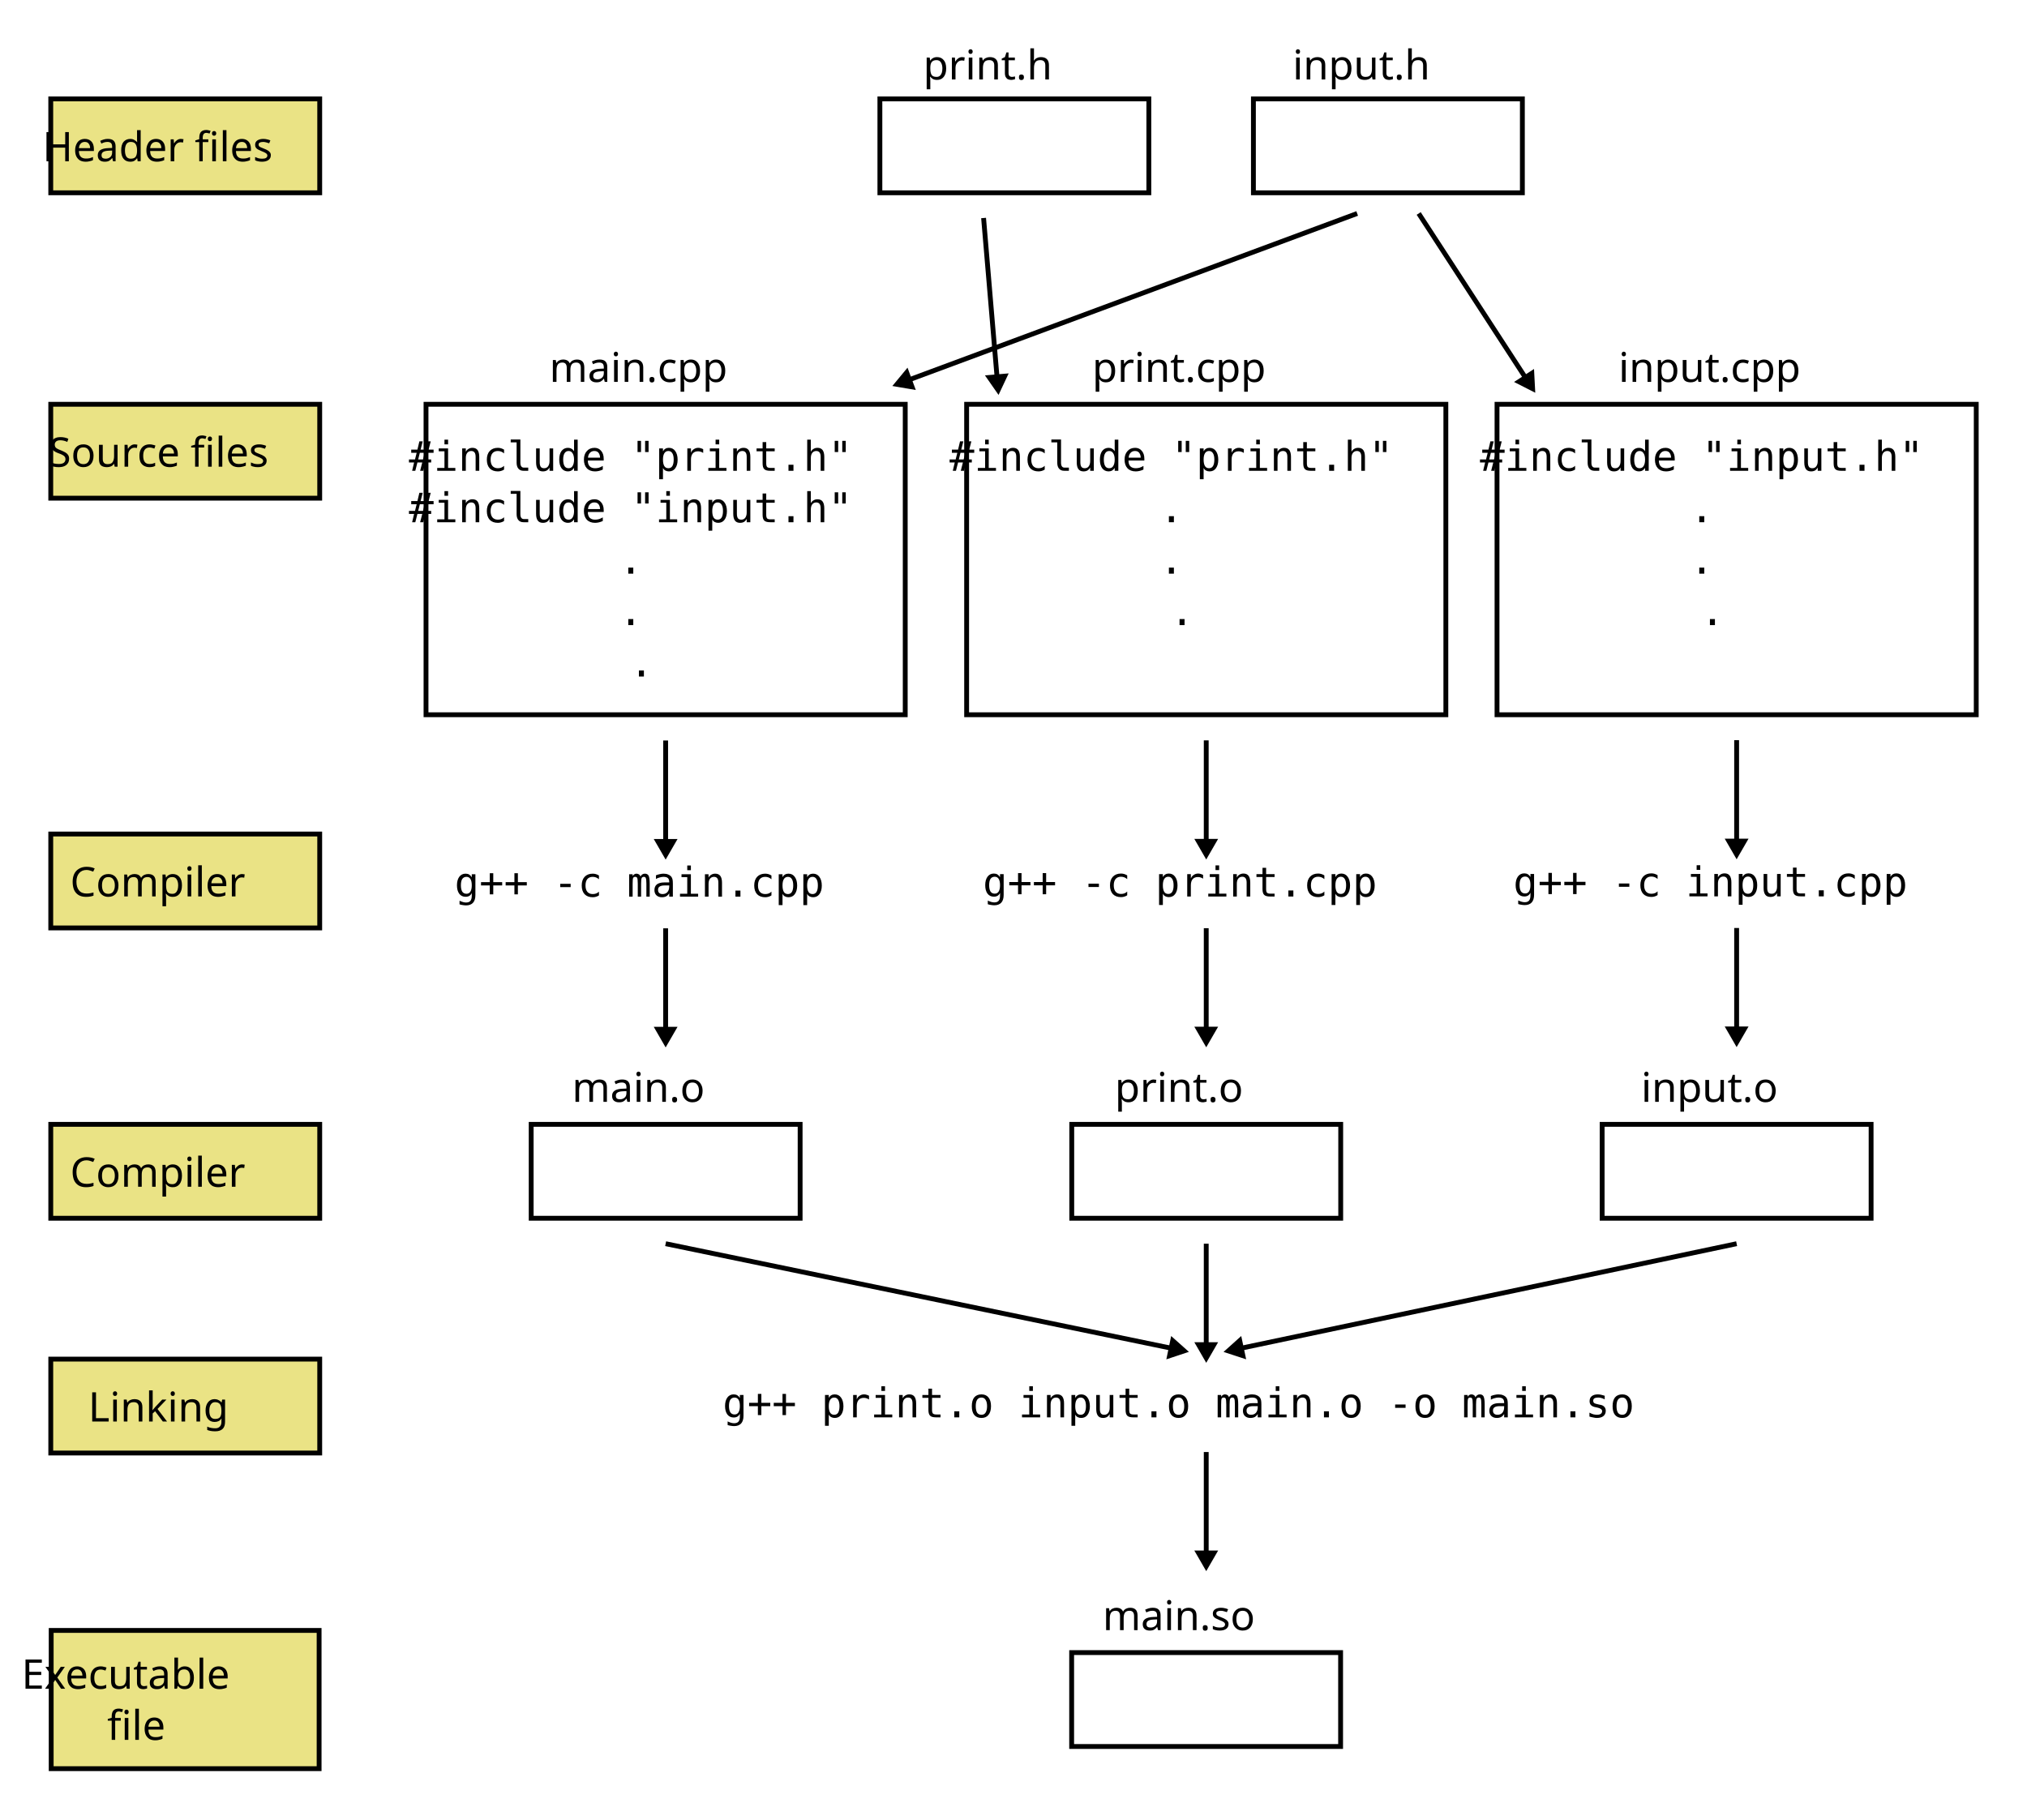
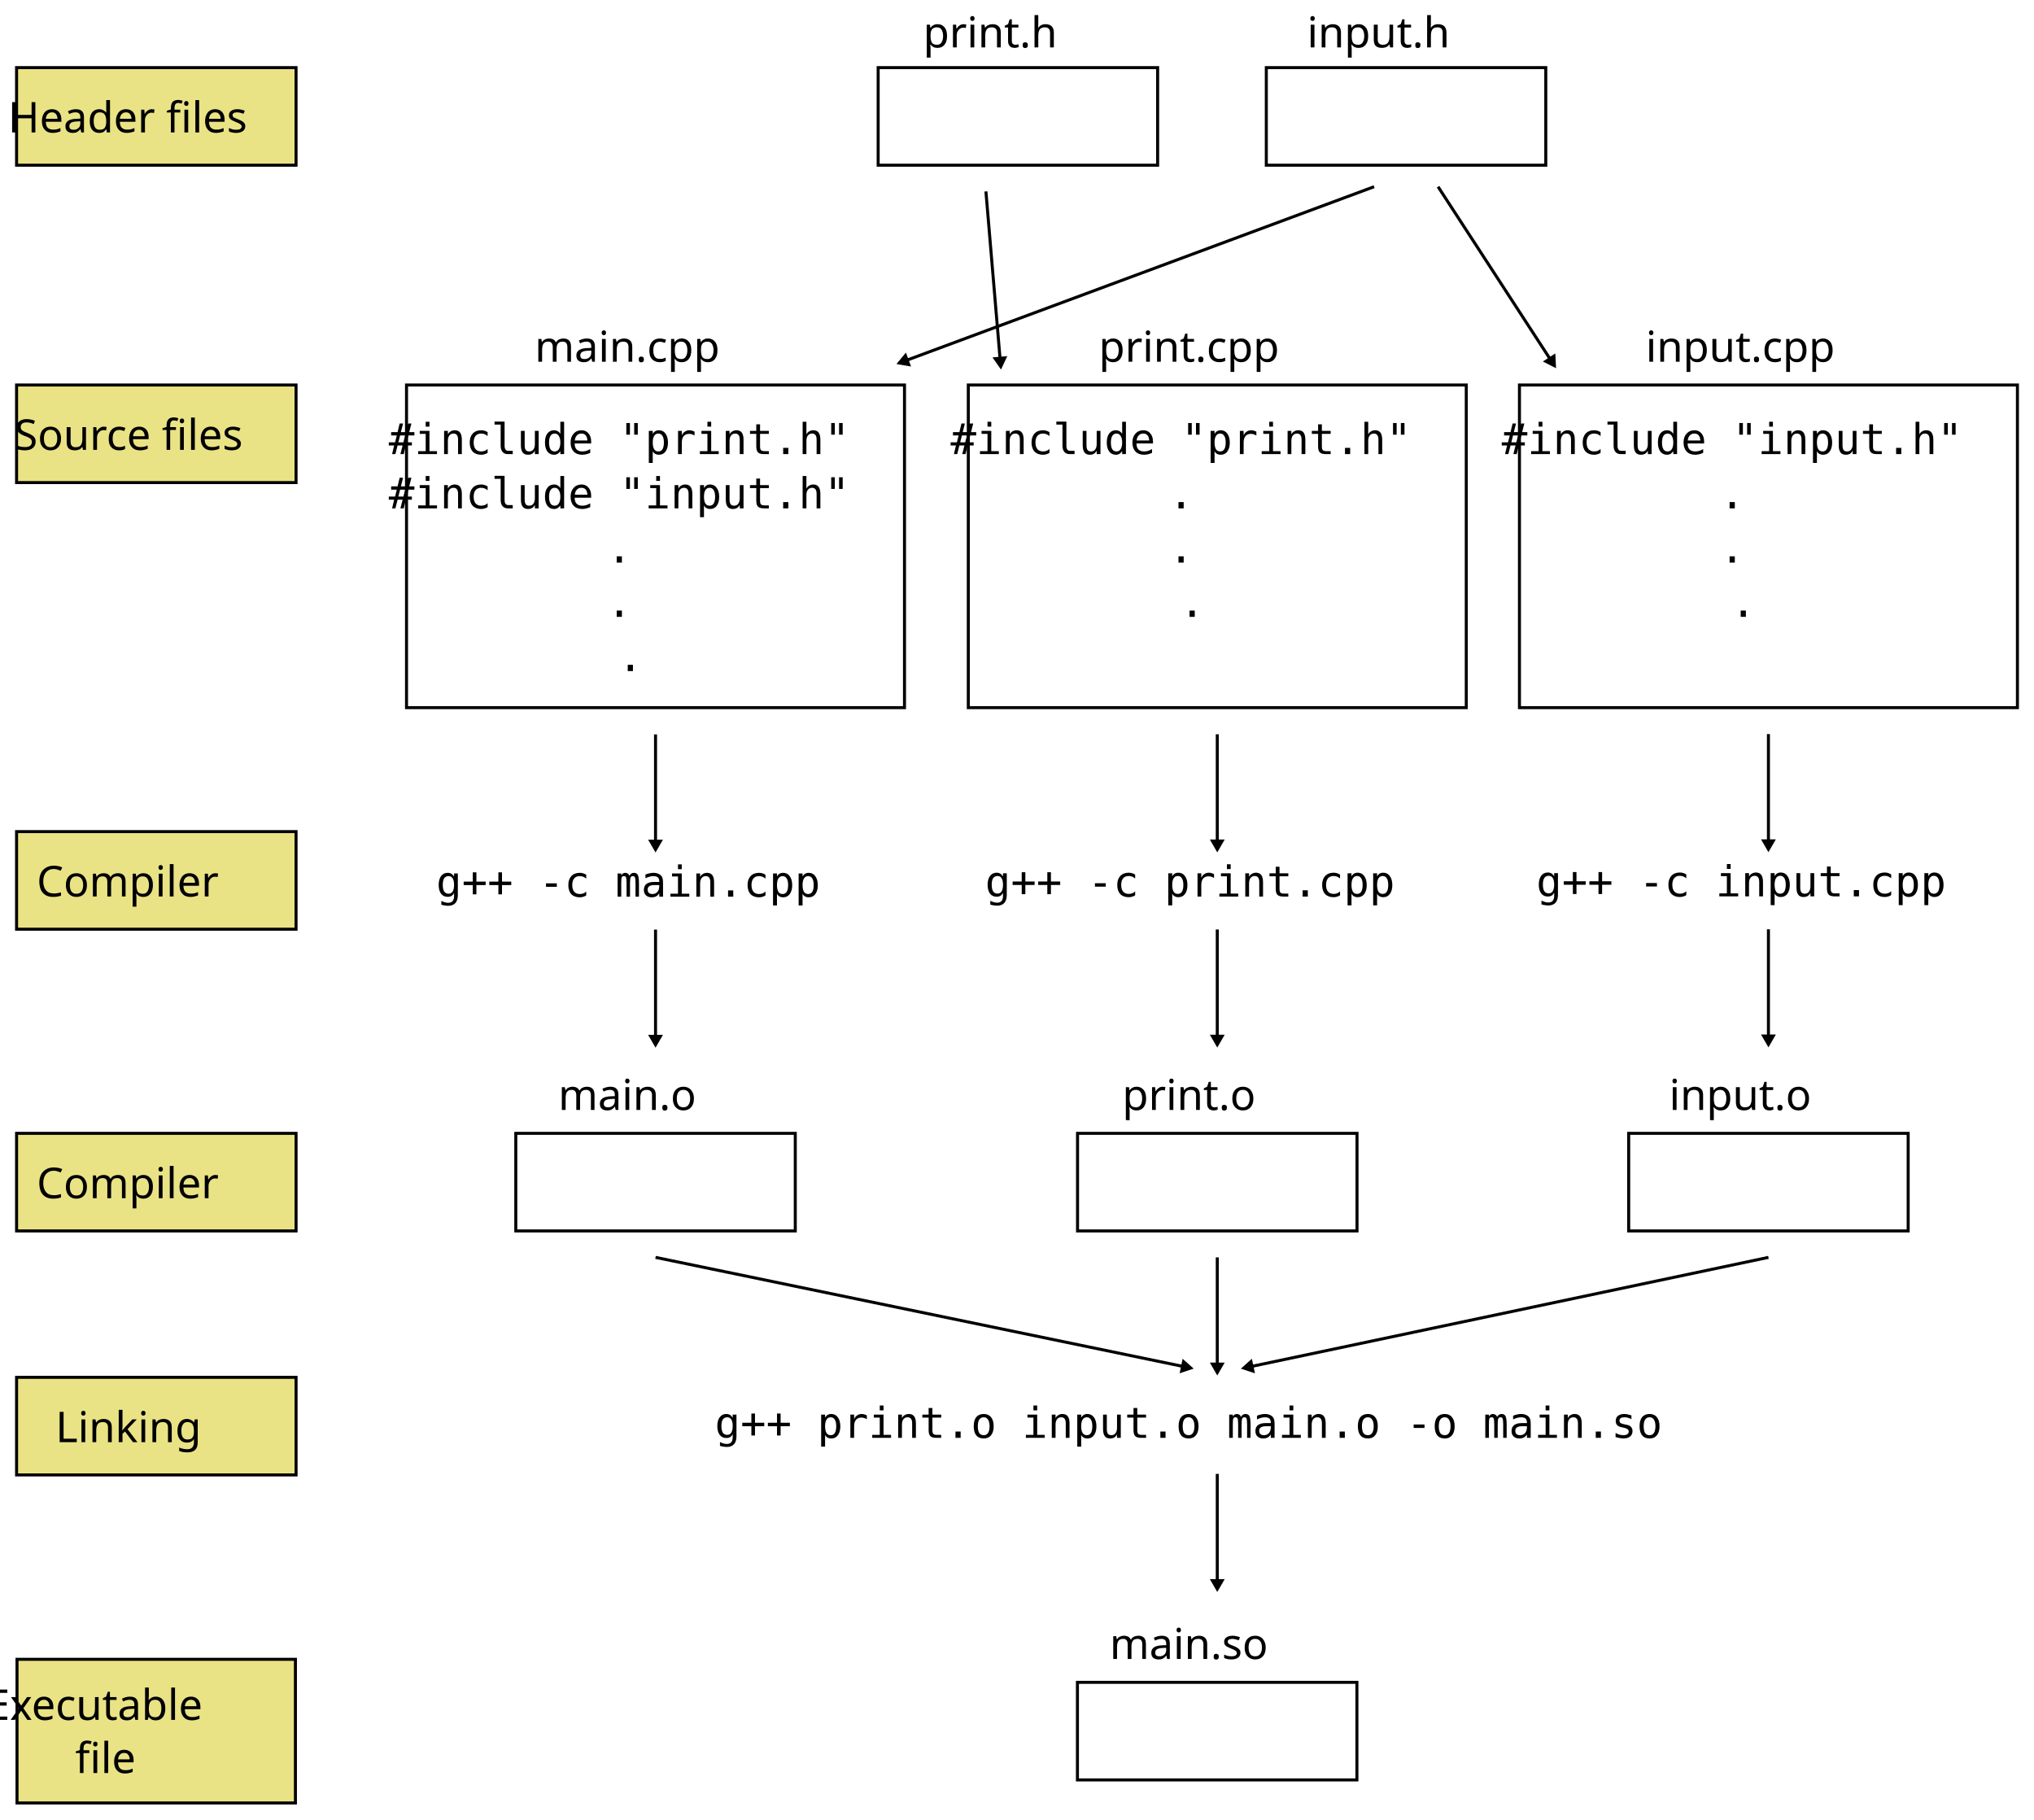
- <svg xmlns="http://www.w3.org/2000/svg" width="209.633mm" height="188.19mm" viewBox="0 0 209.633 188.19" version="1.1" id="svg5">
+ <svg xmlns="http://www.w3.org/2000/svg" width="202.433mm" height="181.091mm" viewBox="0 0 202.433 181.091" version="1.1" id="svg5">
  <defs id="defs2">
    <marker style="overflow:visible" id="TriangleOutM" refX="0" refY="0" orient="auto">
      <path transform="scale(0.4)" style="fill:context-stroke;fill-rule:evenodd;stroke:context-stroke;stroke-width:1pt" d="M 5.77,0 -2.88,5 V -5 Z" id="path124066" />
    </marker>
    <marker style="overflow:visible" id="marker124199" refX="0" refY="0" orient="auto">
      <path transform="matrix(0.3,0,0,0.3,-0.69,0)" d="M 8.719,4.034 -2.207,0.016 8.719,-4.002 c -1.745,2.372 -1.735,5.617 -6e-7,8.035 z" style="fill:context-stroke;fill-rule:evenodd;stroke:context-stroke;stroke-width:0.625;stroke-linejoin:round" id="path123951" />
    </marker>
    <marker style="overflow:visible" id="Arrow1Send" refX="0" refY="0" orient="auto">
      <path transform="matrix(-0.2,0,0,-0.2,-1.2,0)" style="fill:context-stroke;fill-rule:evenodd;stroke:context-stroke;stroke-width:1pt" d="M 0,0 5,-5 -12.5,0 5,5 Z" id="path123936" />
    </marker>
    <marker style="overflow:visible" id="marker124182" refX="0" refY="0" orient="auto">
      <path transform="scale(-0.6)" d="M 8.719,4.034 -2.207,0.016 8.719,-4.002 c -1.745,2.372 -1.735,5.617 -6e-7,8.035 z" style="fill:context-stroke;fill-rule:evenodd;stroke:context-stroke;stroke-width:0.625;stroke-linejoin:round" id="path123948" />
    </marker>
    <marker style="overflow:visible" id="marker1298" refX="0" refY="0" orient="auto">
      <path transform="scale(-0.6)" d="M 8.719,4.034 -2.207,0.016 8.719,-4.002 c -1.745,2.372 -1.735,5.617 -6e-7,8.035 z" style="fill:context-stroke;fill-rule:evenodd;stroke:context-stroke;stroke-width:0.625;stroke-linejoin:round" id="path1296" />
    </marker>
    <marker style="overflow:visible" id="Arrow2Mend" refX="0" refY="0" orient="auto">
      <path transform="scale(-0.6)" d="M 8.719,4.034 -2.207,0.016 8.719,-4.002 c -1.745,2.372 -1.735,5.617 -6e-7,8.035 z" style="fill:context-stroke;fill-rule:evenodd;stroke:context-stroke;stroke-width:0.625;stroke-linejoin:round" id="path1021" />
    </marker>
    <marker style="overflow:visible" id="marker1280" refX="0" refY="0" orient="auto">
      <path transform="scale(0.6)" d="M 8.719,4.034 -2.207,0.016 8.719,-4.002 c -1.745,2.372 -1.735,5.617 -6e-7,8.035 z" style="fill:context-stroke;fill-rule:evenodd;stroke:context-stroke;stroke-width:0.625;stroke-linejoin:round" id="path1278" />
    </marker>
    <marker style="overflow:visible" id="Arrow1Mstart" refX="0" refY="0" orient="auto">
      <path transform="matrix(0.4,0,0,0.4,4,0)" style="fill:context-stroke;fill-rule:evenodd;stroke:context-stroke;stroke-width:1pt" d="M 0,0 5,-5 -12.5,0 5,5 Z" id="path1000" />
    </marker>
    <marker style="overflow:visible" id="Arrow2Sstart" refX="0" refY="0" orient="auto">
      <path transform="matrix(0.3,0,0,0.3,-0.69,0)" d="M 8.719,4.034 -2.207,0.016 8.719,-4.002 c -1.745,2.372 -1.735,5.617 -6e-7,8.035 z" style="fill:context-stroke;fill-rule:evenodd;stroke:context-stroke;stroke-width:0.625;stroke-linejoin:round" id="path1024" />
    </marker>
    <marker style="overflow:visible" id="Arrow2Mstart" refX="0" refY="0" orient="auto">
      <path transform="scale(0.6)" d="M 8.719,4.034 -2.207,0.016 8.719,-4.002 c -1.745,2.372 -1.735,5.617 -6e-7,8.035 z" style="fill:context-stroke;fill-rule:evenodd;stroke:context-stroke;stroke-width:0.625;stroke-linejoin:round" id="path1018" />
    </marker>
    <marker style="overflow:visible" id="Arrow1Lstart" refX="0" refY="0" orient="auto">
      <path transform="matrix(0.8,0,0,0.8,10,0)" style="fill:context-stroke;fill-rule:evenodd;stroke:context-stroke;stroke-width:1pt" d="M 0,0 5,-5 -12.5,0 5,5 Z" id="path41828" />
    </marker>
  </defs>
-   <g id="layer1" transform="translate(7.888502,-79.7343)">
-     <rect style="fill:#eae385;stroke:#000000;stroke-width:0.5;stroke-miterlimit:4;stroke-dasharray:none" id="rect125229" width="27.815" height="9.712" x="-2.639" y="121.551" />
+   <g id="layer1" transform="translate(4.288502,-83.23331)">
+     <rect style="fill:#eae385;stroke:#000000;stroke-width:0.3;stroke-miterlimit:4;stroke-dasharray:none" id="rect125229" width="27.815" height="9.712" x="-2.639" y="121.551" />
    <text xml:space="preserve" style="font-size:4.233px;line-height:1.25;font-family:sans-serif;letter-spacing:0px;stroke-width:0.265" x="11.256" y="128.005" id="text125233">
      <tspan style="font-style:normal;font-variant:normal;font-weight:normal;font-stretch:normal;font-family:sans-serif;-inkscape-font-specification:sans-serif;text-align:center;text-anchor:middle;stroke-width:0.265" x="11.256" y="128.005" id="tspan125231">Source files</tspan>
    </text>
-     <rect style="fill:none;stroke:#000000;stroke-width:0.5;stroke-miterlimit:4;stroke-dasharray:none" id="rect13754" width="27.815" height="9.712" x="83.11" y="89.963" />
+     <rect style="fill:none;stroke:#000000;stroke-width:0.3;stroke-miterlimit:4;stroke-dasharray:none" id="rect13754" width="27.815" height="9.712" x="83.11" y="89.963" />
    <text xml:space="preserve" style="font-size:4.233px;line-height:1.25;font-family:sans-serif;letter-spacing:0px;stroke-width:0.265" x="97.009" y="87.951" id="text13758">
      <tspan style="font-style:normal;font-variant:normal;font-weight:normal;font-stretch:normal;font-family:sans-serif;-inkscape-font-specification:sans-serif;text-align:center;text-anchor:middle;stroke-width:0.265" x="97.009" y="87.951" id="tspan13756">print.h</tspan>
    </text>
-     <rect style="fill:none;stroke:#000000;stroke-width:0.5;stroke-miterlimit:4;stroke-dasharray:none" id="rect168389" width="27.815" height="9.712" x="47.046" y="196.03" />
-     <rect style="fill:none;stroke:#000000;stroke-width:0.5;stroke-miterlimit:4;stroke-dasharray:none" id="rect16798" width="27.815" height="9.712" x="121.74" y="89.963" />
+     <rect style="fill:none;stroke:#000000;stroke-width:0.3;stroke-miterlimit:4;stroke-dasharray:none" id="rect168389" width="27.815" height="9.712" x="47.046" y="196.03" />
+     <rect style="fill:none;stroke:#000000;stroke-width:0.3;stroke-miterlimit:4;stroke-dasharray:none" id="rect16798" width="27.815" height="9.712" x="121.74" y="89.963" />
    <text xml:space="preserve" style="font-size:4.233px;line-height:1.25;font-family:sans-serif;letter-spacing:0px;stroke-width:0.265" x="135.653" y="87.951" id="text16802">
      <tspan style="font-style:normal;font-variant:normal;font-weight:normal;font-stretch:normal;font-family:sans-serif;-inkscape-font-specification:sans-serif;text-align:center;text-anchor:middle;stroke-width:0.265" x="135.653" y="87.951" id="tspan16800">input.h</tspan>
    </text>
-     <path style="fill:none;stroke:#000000;stroke-width:0.5;stroke-linecap:butt;stroke-linejoin:miter;stroke-miterlimit:4;stroke-dasharray:none;stroke-opacity:1;marker-end:url(#TriangleOutM)" d="m 93.834,102.284 1.428,16.882" id="path123447" />
-     <path style="fill:none;stroke:#000000;stroke-width:0.5;stroke-linecap:butt;stroke-linejoin:miter;stroke-miterlimit:4;stroke-dasharray:none;stroke-opacity:1;marker-end:url(#TriangleOutM)" d="m 132.471,101.815 -46.74,17.351" id="path123701" />
-     <path style="fill:none;stroke:#000000;stroke-width:0.5;stroke-linecap:butt;stroke-linejoin:miter;stroke-miterlimit:4;stroke-dasharray:none;stroke-opacity:1;marker-end:url(#TriangleOutM)" d="m 138.833,101.815 11.281,17.351" id="path123839" />
-     <rect style="fill:none;stroke:#000000;stroke-width:0.5;stroke-miterlimit:4;stroke-dasharray:none" id="rect19678" width="49.561" height="32.112" x="36.17" y="121.551" />
+     <path style="fill:none;stroke:#000000;stroke-width:0.3;stroke-linecap:butt;stroke-linejoin:miter;stroke-miterlimit:4;stroke-dasharray:none;stroke-opacity:1;marker-end:url(#TriangleOutM)" d="m 93.834,102.284 1.428,16.882" id="path123447" />
+     <path style="fill:none;stroke:#000000;stroke-width:0.3;stroke-linecap:butt;stroke-linejoin:miter;stroke-miterlimit:4;stroke-dasharray:none;stroke-opacity:1;marker-end:url(#TriangleOutM)" d="m 132.471,101.815 -46.74,17.351" id="path123701" />
+     <path style="fill:none;stroke:#000000;stroke-width:0.3;stroke-linecap:butt;stroke-linejoin:miter;stroke-miterlimit:4;stroke-dasharray:none;stroke-opacity:1;marker-end:url(#TriangleOutM)" d="m 138.833,101.815 11.281,17.351" id="path123839" />
+     <rect style="fill:none;stroke:#000000;stroke-width:0.3;stroke-miterlimit:4;stroke-dasharray:none" id="rect19678" width="49.561" height="32.112" x="36.17" y="121.551" />
    <text xml:space="preserve" style="font-size:4.233px;line-height:1.25;font-family:sans-serif;letter-spacing:0px;stroke-width:0.265" x="60.887" y="119.236" id="text19682">
      <tspan style="font-style:normal;font-variant:normal;font-weight:normal;font-stretch:normal;font-family:sans-serif;-inkscape-font-specification:sans-serif;text-align:center;text-anchor:middle;stroke-width:0.265" x="60.887" y="119.236" id="tspan19680">main.cpp</tspan>
    </text>
    <text xml:space="preserve" style="font-size:4.233px;line-height:1.25;font-family:sans-serif;letter-spacing:0px;stroke-width:0.265" x="61.199" y="128.431" id="text21588">
      <tspan style="font-style:normal;font-variant:normal;font-weight:normal;font-stretch:normal;font-family:monospace;-inkscape-font-specification:monospace;text-align:center;text-anchor:middle;stroke-width:0.265" x="61.199" y="128.431" id="tspan21586">#include "print.h"</tspan>
-       <tspan style="font-style:normal;font-variant:normal;font-weight:normal;font-stretch:normal;font-family:monospace;-inkscape-font-specification:monospace;text-align:center;text-anchor:middle;stroke-width:0.265" x="61.199" y="133.751" id="tspan28680">#include "input.h"</tspan>
-       <tspan style="font-style:normal;font-variant:normal;font-weight:normal;font-stretch:normal;font-family:monospace;-inkscape-font-specification:monospace;text-align:center;text-anchor:middle;stroke-width:0.265" x="61.199" y="139.071" id="tspan31600">.</tspan>
-       <tspan style="font-style:normal;font-variant:normal;font-weight:normal;font-stretch:normal;font-family:monospace;-inkscape-font-specification:monospace;text-align:center;text-anchor:middle;stroke-width:0.265" x="61.199" y="144.392" id="tspan31602">.</tspan>
-       <tspan style="font-style:normal;font-variant:normal;font-weight:normal;font-stretch:normal;font-family:monospace;-inkscape-font-specification:monospace;text-align:center;text-anchor:middle;stroke-width:0.265" x="61.199" y="149.712" id="tspan31604">.</tspan>
+       <tspan style="font-style:normal;font-variant:normal;font-weight:normal;font-stretch:normal;font-family:monospace;-inkscape-font-specification:monospace;text-align:center;text-anchor:middle;stroke-width:0.265" x="61.199" y="133.829" id="tspan28680">#include "input.h"</tspan>
+       <tspan style="font-style:normal;font-variant:normal;font-weight:normal;font-stretch:normal;font-family:monospace;-inkscape-font-specification:monospace;text-align:center;text-anchor:middle;stroke-width:0.265" x="61.199" y="139.226" id="tspan31600">.</tspan>
+       <tspan style="font-style:normal;font-variant:normal;font-weight:normal;font-stretch:normal;font-family:monospace;-inkscape-font-specification:monospace;text-align:center;text-anchor:middle;stroke-width:0.265" x="61.199" y="144.624" id="tspan31602">.</tspan>
+       <tspan style="font-style:normal;font-variant:normal;font-weight:normal;font-stretch:normal;font-family:monospace;-inkscape-font-specification:monospace;text-align:center;text-anchor:middle;stroke-width:0.265" x="61.199" y="150.022" id="tspan31604">.</tspan>
    </text>
-     <rect style="fill:none;stroke:#000000;stroke-width:0.5;stroke-miterlimit:4;stroke-dasharray:none" id="rect97190" width="49.561" height="32.112" x="92.081" y="121.551" />
+     <rect style="fill:none;stroke:#000000;stroke-width:0.3;stroke-miterlimit:4;stroke-dasharray:none" id="rect97190" width="49.561" height="32.112" x="92.081" y="121.551" />
    <text xml:space="preserve" style="font-size:4.233px;line-height:1.25;font-family:sans-serif;letter-spacing:0px;stroke-width:0.265" x="116.798" y="119.236" id="text97194">
      <tspan style="font-style:normal;font-variant:normal;font-weight:normal;font-stretch:normal;font-family:sans-serif;-inkscape-font-specification:sans-serif;text-align:center;text-anchor:middle;stroke-width:0.265" x="116.798" y="119.236" id="tspan97192">print.cpp</tspan>
    </text>
    <text xml:space="preserve" style="font-size:4.233px;line-height:1.25;font-family:sans-serif;letter-spacing:0px;stroke-width:0.265" x="117.11" y="128.431" id="text97206">
      <tspan style="font-style:normal;font-variant:normal;font-weight:normal;font-stretch:normal;font-family:monospace;-inkscape-font-specification:monospace;text-align:center;text-anchor:middle;stroke-width:0.265" x="117.11" y="128.431" id="tspan97198">#include "print.h"</tspan>
-       <tspan style="font-style:normal;font-variant:normal;font-weight:normal;font-stretch:normal;font-family:monospace;-inkscape-font-specification:monospace;text-align:center;text-anchor:middle;stroke-width:0.265" x="117.11" y="133.751" id="tspan97200">.</tspan>
-       <tspan style="font-style:normal;font-variant:normal;font-weight:normal;font-stretch:normal;font-family:monospace;-inkscape-font-specification:monospace;text-align:center;text-anchor:middle;stroke-width:0.265" x="117.11" y="139.071" id="tspan97202">.</tspan>
-       <tspan style="font-style:normal;font-variant:normal;font-weight:normal;font-stretch:normal;font-family:monospace;-inkscape-font-specification:monospace;text-align:center;text-anchor:middle;stroke-width:0.265" x="117.11" y="144.392" id="tspan97204">.</tspan>
+       <tspan style="font-style:normal;font-variant:normal;font-weight:normal;font-stretch:normal;font-family:monospace;-inkscape-font-specification:monospace;text-align:center;text-anchor:middle;stroke-width:0.265" x="117.11" y="133.829" id="tspan97200">.</tspan>
+       <tspan style="font-style:normal;font-variant:normal;font-weight:normal;font-stretch:normal;font-family:monospace;-inkscape-font-specification:monospace;text-align:center;text-anchor:middle;stroke-width:0.265" x="117.11" y="139.226" id="tspan97202">.</tspan>
+       <tspan style="font-style:normal;font-variant:normal;font-weight:normal;font-stretch:normal;font-family:monospace;-inkscape-font-specification:monospace;text-align:center;text-anchor:middle;stroke-width:0.265" x="117.11" y="144.624" id="tspan97204">.</tspan>
    </text>
-     <rect style="fill:none;stroke:#000000;stroke-width:0.5;stroke-miterlimit:4;stroke-dasharray:none" id="rect106826" width="49.561" height="32.112" x="146.934" y="121.551" />
+     <rect style="fill:none;stroke:#000000;stroke-width:0.3;stroke-miterlimit:4;stroke-dasharray:none" id="rect106826" width="49.561" height="32.112" x="146.934" y="121.551" />
    <text xml:space="preserve" style="font-size:4.233px;line-height:1.25;font-family:sans-serif;letter-spacing:0px;stroke-width:0.265" x="171.665" y="119.236" id="text106830">
      <tspan style="font-style:normal;font-variant:normal;font-weight:normal;font-stretch:normal;font-family:sans-serif;-inkscape-font-specification:sans-serif;text-align:center;text-anchor:middle;stroke-width:0.265" x="171.665" y="119.236" id="tspan106828">input.cpp</tspan>
    </text>
    <text xml:space="preserve" style="font-size:4.233px;line-height:1.25;font-family:sans-serif;letter-spacing:0px;stroke-width:0.265" x="171.962" y="128.431" id="text106842">
      <tspan style="font-style:normal;font-variant:normal;font-weight:normal;font-stretch:normal;font-family:monospace;-inkscape-font-specification:monospace;text-align:center;text-anchor:middle;stroke-width:0.265" x="171.962" y="128.431" id="tspan106834">#include "input.h"</tspan>
-       <tspan style="font-style:normal;font-variant:normal;font-weight:normal;font-stretch:normal;font-family:monospace;-inkscape-font-specification:monospace;text-align:center;text-anchor:middle;stroke-width:0.265" x="171.962" y="133.751" id="tspan106836">.</tspan>
-       <tspan style="font-style:normal;font-variant:normal;font-weight:normal;font-stretch:normal;font-family:monospace;-inkscape-font-specification:monospace;text-align:center;text-anchor:middle;stroke-width:0.265" x="171.962" y="139.071" id="tspan106838">.</tspan>
-       <tspan style="font-style:normal;font-variant:normal;font-weight:normal;font-stretch:normal;font-family:monospace;-inkscape-font-specification:monospace;text-align:center;text-anchor:middle;stroke-width:0.265" x="171.962" y="144.392" id="tspan106840">.</tspan>
+       <tspan style="font-style:normal;font-variant:normal;font-weight:normal;font-stretch:normal;font-family:monospace;-inkscape-font-specification:monospace;text-align:center;text-anchor:middle;stroke-width:0.265" x="171.962" y="133.829" id="tspan106836">.</tspan>
+       <tspan style="font-style:normal;font-variant:normal;font-weight:normal;font-stretch:normal;font-family:monospace;-inkscape-font-specification:monospace;text-align:center;text-anchor:middle;stroke-width:0.265" x="171.962" y="139.226" id="tspan106838">.</tspan>
+       <tspan style="font-style:normal;font-variant:normal;font-weight:normal;font-stretch:normal;font-family:monospace;-inkscape-font-specification:monospace;text-align:center;text-anchor:middle;stroke-width:0.265" x="171.962" y="144.624" id="tspan106840">.</tspan>
    </text>
-     <rect style="fill:#eae385;stroke:#000000;stroke-width:0.5;stroke-miterlimit:4;stroke-dasharray:none" id="rect125063" width="27.815" height="9.712" x="-2.639" y="89.963" />
+     <rect style="fill:#eae385;stroke:#000000;stroke-width:0.3;stroke-miterlimit:4;stroke-dasharray:none" id="rect125063" width="27.815" height="9.712" x="-2.639" y="89.963" />
    <text xml:space="preserve" style="font-size:4.233px;line-height:1.25;font-family:sans-serif;letter-spacing:0px;stroke-width:0.265" x="11.159" y="96.417" id="text125067">
      <tspan style="font-style:normal;font-variant:normal;font-weight:normal;font-stretch:normal;font-family:sans-serif;-inkscape-font-specification:sans-serif;text-align:center;text-anchor:middle;stroke-width:0.265" x="11.159" y="96.417" id="tspan125065">Header files</tspan>
    </text>
-     <rect style="fill:#eae385;stroke:#000000;stroke-width:0.5;stroke-miterlimit:4;stroke-dasharray:none" id="rect127237" width="27.815" height="9.712" x="-2.639" y="166.001" />
+     <rect style="fill:#eae385;stroke:#000000;stroke-width:0.3;stroke-miterlimit:4;stroke-dasharray:none" id="rect127237" width="27.815" height="9.712" x="-2.639" y="166.001" />
    <text xml:space="preserve" style="font-size:4.233px;line-height:1.25;font-family:sans-serif;letter-spacing:0px;stroke-width:0.265" x="11.171" y="172.454" id="text127241">
      <tspan style="font-style:normal;font-variant:normal;font-weight:normal;font-stretch:normal;font-family:sans-serif;-inkscape-font-specification:sans-serif;text-align:center;text-anchor:middle;stroke-width:0.265" x="11.171" y="172.454" id="tspan127239">Compiler</tspan>
    </text>
-     <path style="fill:none;stroke:#000000;stroke-width:0.5;stroke-linecap:butt;stroke-linejoin:miter;stroke-miterlimit:4;stroke-dasharray:none;stroke-opacity:1;marker-end:url(#TriangleOutM)" d="m 60.953,156.326 2e-6,10.9" id="path133288" />
+     <path style="fill:none;stroke:#000000;stroke-width:0.3;stroke-linecap:butt;stroke-linejoin:miter;stroke-miterlimit:4;stroke-dasharray:none;stroke-opacity:1;marker-end:url(#TriangleOutM)" d="m 60.953,156.326 2e-6,10.9" id="path133288" />
    <text xml:space="preserve" style="font-size:4.233px;line-height:1.25;font-family:sans-serif;letter-spacing:0px;stroke-width:0.265" x="60.989" y="172.477" id="text129503">
      <tspan style="font-style:normal;font-variant:normal;font-weight:normal;font-stretch:normal;font-family:monospace;-inkscape-font-specification:monospace;text-align:center;text-anchor:middle;stroke-width:0.265" x="60.989" y="172.477" id="tspan129501">g++ -c main.cpp</tspan>
    </text>
-     <path style="fill:none;stroke:#000000;stroke-width:0.5;stroke-linecap:butt;stroke-linejoin:miter;stroke-miterlimit:4;stroke-dasharray:none;stroke-opacity:1;marker-end:url(#TriangleOutM)" d="m 116.86,156.314 1e-5,10.9" id="path134952" />
+     <path style="fill:none;stroke:#000000;stroke-width:0.3;stroke-linecap:butt;stroke-linejoin:miter;stroke-miterlimit:4;stroke-dasharray:none;stroke-opacity:1;marker-end:url(#TriangleOutM)" d="m 116.86,156.314 1e-5,10.9" id="path134952" />
    <text xml:space="preserve" style="font-size:4.233px;line-height:1.25;font-family:sans-serif;letter-spacing:0px;stroke-width:0.265" x="116.896" y="172.465" id="text134956">
      <tspan style="font-style:normal;font-variant:normal;font-weight:normal;font-stretch:normal;font-family:monospace;-inkscape-font-specification:monospace;text-align:center;text-anchor:middle;stroke-width:0.265" x="116.896" y="172.465" id="tspan134954">g++ -c print.cpp</tspan>
    </text>
-     <path style="fill:none;stroke:#000000;stroke-width:0.5;stroke-linecap:butt;stroke-linejoin:miter;stroke-miterlimit:4;stroke-dasharray:none;stroke-opacity:1;marker-end:url(#TriangleOutM)" d="m 171.714,156.294 1e-5,10.9" id="path141542" />
+     <path style="fill:none;stroke:#000000;stroke-width:0.3;stroke-linecap:butt;stroke-linejoin:miter;stroke-miterlimit:4;stroke-dasharray:none;stroke-opacity:1;marker-end:url(#TriangleOutM)" d="m 171.714,156.294 1e-5,10.9" id="path141542" />
    <text xml:space="preserve" style="font-size:4.233px;line-height:1.25;font-family:sans-serif;letter-spacing:0px;stroke-width:0.265" x="171.75" y="172.445" id="text141546">
      <tspan style="font-style:normal;font-variant:normal;font-weight:normal;font-stretch:normal;font-family:monospace;-inkscape-font-specification:monospace;text-align:center;text-anchor:middle;stroke-width:0.265" x="171.75" y="172.445" id="tspan141544">g++ -c input.cpp</tspan>
    </text>
-     <rect style="fill:#eae385;stroke:#000000;stroke-width:0.5;stroke-miterlimit:4;stroke-dasharray:none" id="rect144099" width="27.815" height="9.712" x="-2.638" y="196.03" />
+     <rect style="fill:#eae385;stroke:#000000;stroke-width:0.3;stroke-miterlimit:4;stroke-dasharray:none" id="rect144099" width="27.815" height="9.712" x="-2.638" y="196.03" />
    <text xml:space="preserve" style="font-size:4.233px;line-height:1.25;font-family:sans-serif;letter-spacing:0px;stroke-width:0.265" x="11.171" y="202.484" id="text144103">
      <tspan style="font-style:normal;font-variant:normal;font-weight:normal;font-stretch:normal;font-family:sans-serif;-inkscape-font-specification:sans-serif;text-align:center;text-anchor:middle;stroke-width:0.265" x="11.171" y="202.484" id="tspan144101">Compiler</tspan>
    </text>
-     <path style="fill:none;stroke:#000000;stroke-width:0.5;stroke-linecap:butt;stroke-linejoin:miter;stroke-miterlimit:4;stroke-dasharray:none;stroke-opacity:1;marker-end:url(#TriangleOutM)" d="m 60.953,175.754 2e-6,10.9" id="path144107" />
-     <path style="fill:none;stroke:#000000;stroke-width:0.5;stroke-linecap:butt;stroke-linejoin:miter;stroke-miterlimit:4;stroke-dasharray:none;stroke-opacity:1;marker-end:url(#TriangleOutM)" d="m 116.86,175.741 1e-5,10.9" id="path144113" />
-     <path style="fill:none;stroke:#000000;stroke-width:0.5;stroke-linecap:butt;stroke-linejoin:miter;stroke-miterlimit:4;stroke-dasharray:none;stroke-opacity:1;marker-end:url(#TriangleOutM)" d="m 171.714,175.721 1e-5,10.9" id="path144119" />
+     <path style="fill:none;stroke:#000000;stroke-width:0.3;stroke-linecap:butt;stroke-linejoin:miter;stroke-miterlimit:4;stroke-dasharray:none;stroke-opacity:1;marker-end:url(#TriangleOutM)" d="m 60.953,175.754 2e-6,10.9" id="path144107" />
+     <path style="fill:none;stroke:#000000;stroke-width:0.3;stroke-linecap:butt;stroke-linejoin:miter;stroke-miterlimit:4;stroke-dasharray:none;stroke-opacity:1;marker-end:url(#TriangleOutM)" d="m 116.86,175.741 1e-5,10.9" id="path144113" />
+     <path style="fill:none;stroke:#000000;stroke-width:0.3;stroke-linecap:butt;stroke-linejoin:miter;stroke-miterlimit:4;stroke-dasharray:none;stroke-opacity:1;marker-end:url(#TriangleOutM)" d="m 171.714,175.721 1e-5,10.9" id="path144119" />
    <text xml:space="preserve" style="font-size:4.233px;line-height:1.25;font-family:sans-serif;letter-spacing:0px;stroke-width:0.265" x="60.888" y="193.704" id="text144373">
      <tspan style="font-style:normal;font-variant:normal;font-weight:normal;font-stretch:normal;font-family:sans-serif;-inkscape-font-specification:sans-serif;text-align:center;text-anchor:middle;stroke-width:0.265" x="60.888" y="193.704" id="tspan144371">main.o</tspan>
    </text>
    <text xml:space="preserve" style="font-size:4.233px;line-height:1.25;font-family:sans-serif;letter-spacing:0px;stroke-width:0.265" x="116.795" y="193.704" id="text144391">
      <tspan style="font-style:normal;font-variant:normal;font-weight:normal;font-stretch:normal;font-family:sans-serif;-inkscape-font-specification:sans-serif;text-align:center;text-anchor:middle;stroke-width:0.265" x="116.795" y="193.704" id="tspan144389">print.o</tspan>
    </text>
    <text xml:space="preserve" style="font-size:4.233px;line-height:1.25;font-family:sans-serif;letter-spacing:0px;stroke-width:0.265" x="171.663" y="193.704" id="text144407">
      <tspan style="font-style:normal;font-variant:normal;font-weight:normal;font-stretch:normal;font-family:sans-serif;-inkscape-font-specification:sans-serif;text-align:center;text-anchor:middle;stroke-width:0.265" x="171.663" y="193.704" id="tspan144405">input.o</tspan>
    </text>
-     <rect style="fill:none;stroke:#000000;stroke-width:0.5;stroke-miterlimit:4;stroke-dasharray:none" id="rect168749" width="27.815" height="9.712" x="102.953" y="196.03" />
-     <rect style="fill:none;stroke:#000000;stroke-width:0.5;stroke-miterlimit:4;stroke-dasharray:none" id="rect168911" width="27.815" height="9.712" x="157.806" y="196.03" />
-     <path style="fill:none;stroke:#000000;stroke-width:0.5;stroke-linecap:butt;stroke-linejoin:miter;stroke-miterlimit:4;stroke-dasharray:none;stroke-opacity:1;marker-end:url(#TriangleOutM)" d="m 116.86,208.375 1e-5,10.9" id="path169348" />
+     <rect style="fill:none;stroke:#000000;stroke-width:0.3;stroke-miterlimit:4;stroke-dasharray:none" id="rect168749" width="27.815" height="9.712" x="102.953" y="196.03" />
+     <rect style="fill:none;stroke:#000000;stroke-width:0.3;stroke-miterlimit:4;stroke-dasharray:none" id="rect168911" width="27.815" height="9.712" x="157.806" y="196.03" />
+     <path style="fill:none;stroke:#000000;stroke-width:0.3;stroke-linecap:butt;stroke-linejoin:miter;stroke-miterlimit:4;stroke-dasharray:none;stroke-opacity:1;marker-end:url(#TriangleOutM)" d="m 116.86,208.375 1e-5,10.9" id="path169348" />
    <text xml:space="preserve" style="font-size:4.233px;line-height:1.25;font-family:sans-serif;letter-spacing:0px;stroke-width:0.265" x="116.755" y="226.337" id="text169352">
-       <tspan style="font-style:normal;font-variant:normal;font-weight:normal;font-stretch:normal;font-family:monospace;-inkscape-font-specification:monospace;text-align:center;text-anchor:middle;stroke-width:0.265" x="118.025" y="226.337" id="tspan169350">g++ print.o input.o main.o -o main.so </tspan>
+       <tspan style="font-style:normal;font-variant:normal;font-weight:normal;font-stretch:normal;font-family:monospace;-inkscape-font-specification:monospace;text-align:center;text-anchor:middle;stroke-width:0.265" x="118.029" y="226.337" id="tspan169350">g++ print.o input.o main.o -o main.so </tspan>
    </text>
-     <rect style="fill:#eae385;stroke:#000000;stroke-width:0.5;stroke-miterlimit:4;stroke-dasharray:none" id="rect179602" width="27.815" height="9.712" x="-2.638" y="220.314" />
+     <rect style="fill:#eae385;stroke:#000000;stroke-width:0.3;stroke-miterlimit:4;stroke-dasharray:none" id="rect179602" width="27.815" height="9.712" x="-2.638" y="220.314" />
    <text xml:space="preserve" style="font-size:4.233px;line-height:1.25;font-family:sans-serif;letter-spacing:0px;stroke-width:0.265" x="11.243" y="226.767" id="text179606">
      <tspan style="font-style:normal;font-variant:normal;font-weight:normal;font-stretch:normal;font-family:sans-serif;-inkscape-font-specification:sans-serif;text-align:center;text-anchor:middle;stroke-width:0.265" x="11.243" y="226.767" id="tspan179604">Linking</tspan>
    </text>
-     <path style="fill:none;stroke:#000000;stroke-width:0.5;stroke-linecap:butt;stroke-linejoin:miter;stroke-miterlimit:4;stroke-dasharray:none;stroke-opacity:1;marker-end:url(#TriangleOutM)" d="m 60.953,208.375 52.726,10.9" id="path181498" />
-     <path style="fill:none;stroke:#000000;stroke-width:0.5;stroke-linecap:butt;stroke-linejoin:miter;stroke-miterlimit:4;stroke-dasharray:none;stroke-opacity:1;marker-end:url(#TriangleOutM)" d="M 171.714,208.375 120.041,219.275" id="path181500" />
+     <path style="fill:none;stroke:#000000;stroke-width:0.3;stroke-linecap:butt;stroke-linejoin:miter;stroke-miterlimit:4;stroke-dasharray:none;stroke-opacity:1;marker-end:url(#TriangleOutM)" d="m 60.953,208.375 52.726,10.9" id="path181498" />
+     <path style="fill:none;stroke:#000000;stroke-width:0.3;stroke-linecap:butt;stroke-linejoin:miter;stroke-miterlimit:4;stroke-dasharray:none;stroke-opacity:1;marker-end:url(#TriangleOutM)" d="M 171.714,208.375 120.041,219.275" id="path181500" />
    <text xml:space="preserve" style="font-size:4.233px;line-height:1.25;font-family:sans-serif;letter-spacing:0px;stroke-width:0.265" x="116.784" y="248.343" id="text185720">
-       <tspan style="font-style:normal;font-variant:normal;font-weight:normal;font-stretch:normal;font-family:'sans-serif';-inkscape-font-specification:'sans-serif';text-align:center;text-anchor:middle;stroke-width:0.265" x="116.784" y="248.343" id="tspan185718">main.so</tspan>
+       <tspan style="font-style:normal;font-variant:normal;font-weight:normal;font-stretch:normal;font-family:sans-serif;-inkscape-font-specification:sans-serif;text-align:center;text-anchor:middle;stroke-width:0.265" x="116.784" y="248.343" id="tspan185718">main.so</tspan>
    </text>
-     <rect style="fill:none;stroke:#000000;stroke-width:0.5;stroke-miterlimit:4;stroke-dasharray:none" id="rect185722" width="27.815" height="9.712" x="102.942" y="250.669" />
+     <rect style="fill:none;stroke:#000000;stroke-width:0.3;stroke-miterlimit:4;stroke-dasharray:none" id="rect185722" width="27.815" height="9.712" x="102.942" y="250.669" />
    <g id="g186745" transform="translate(0,62.52275)">
      <g id="g190942">
-         <rect style="fill:#eae385;stroke:#000000;stroke-width:0.5;stroke-miterlimit:4;stroke-dasharray:none" id="rect186739" width="27.709" height="14.298" x="-2.595" y="185.854" />
+         <rect style="fill:#eae385;stroke:#000000;stroke-width:0.3;stroke-miterlimit:4;stroke-dasharray:none" id="rect186739" width="27.709" height="14.298" x="-2.595" y="185.854" />
        <text xml:space="preserve" style="font-size:4.233px;line-height:1.25;font-family:sans-serif;letter-spacing:0px;stroke-width:0.265" x="11.162" y="191.882" id="text186743">
          <tspan style="font-style:normal;font-variant:normal;font-weight:normal;font-stretch:normal;font-family:sans-serif;-inkscape-font-specification:sans-serif;text-align:center;text-anchor:middle;stroke-width:0.265" x="11.162" y="191.882" id="tspan186988">Executable</tspan>
          <tspan style="font-style:normal;font-variant:normal;font-weight:normal;font-stretch:normal;font-family:sans-serif;-inkscape-font-specification:sans-serif;text-align:center;text-anchor:middle;stroke-width:0.265" x="11.162" y="197.174" id="tspan189164">file</tspan>
        </text>
      </g>
    </g>
-     <path style="fill:none;stroke:#000000;stroke-width:0.5;stroke-linecap:butt;stroke-linejoin:miter;stroke-miterlimit:4;stroke-dasharray:none;stroke-opacity:1;marker-end:url(#TriangleOutM)" d="m 116.86,229.924 1e-5,10.9" id="path190944" />
+     <path style="fill:none;stroke:#000000;stroke-width:0.3;stroke-linecap:butt;stroke-linejoin:miter;stroke-miterlimit:4;stroke-dasharray:none;stroke-opacity:1;marker-end:url(#TriangleOutM)" d="m 116.86,229.924 1e-5,10.9" id="path190944" />
  </g>
</svg>
